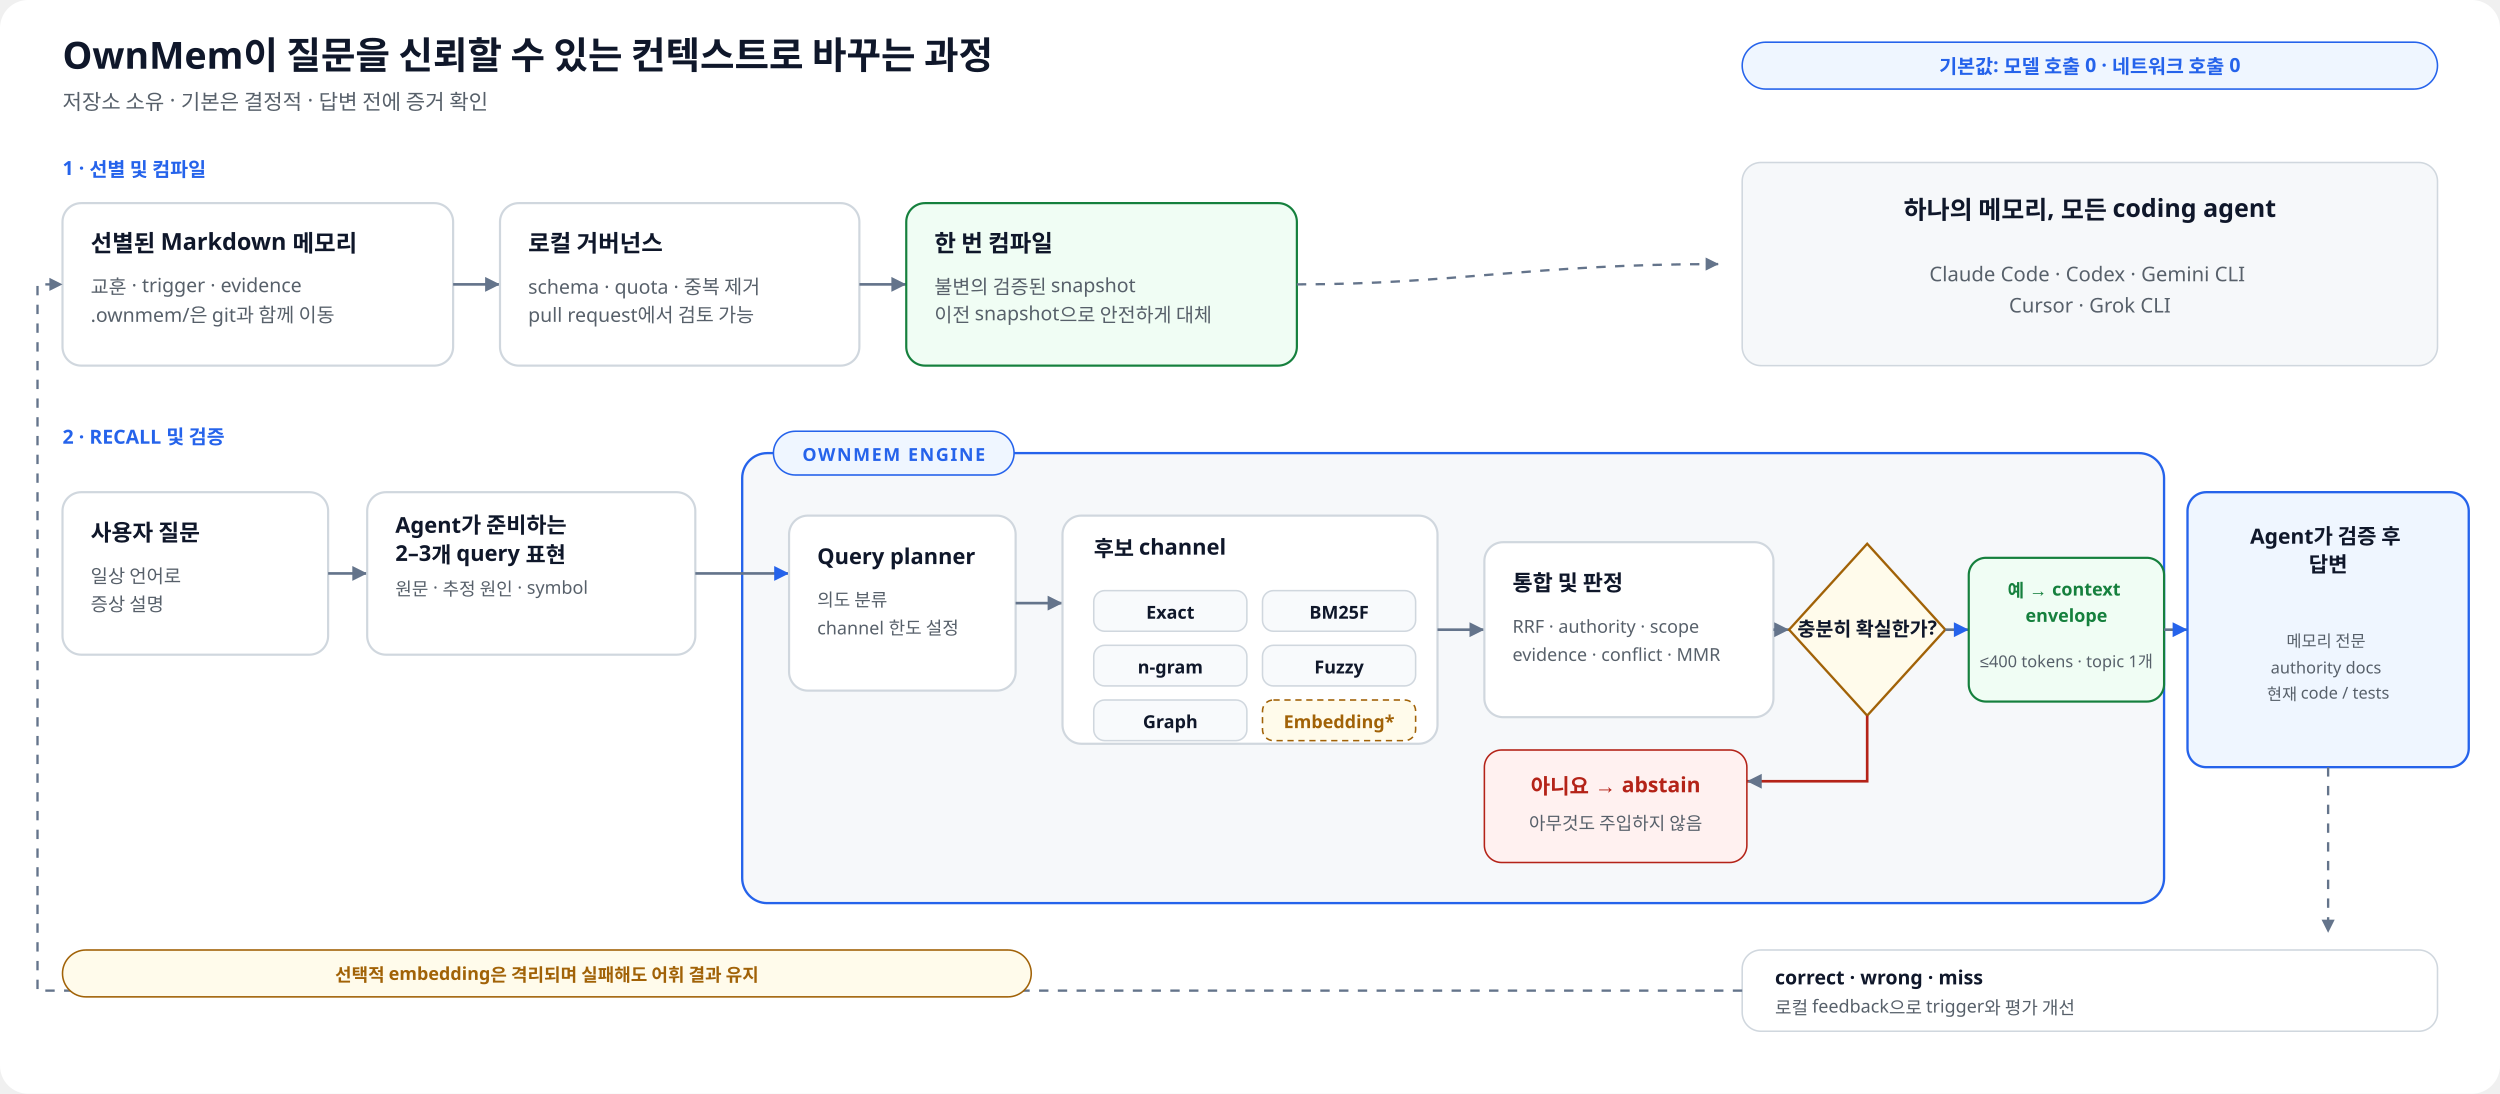
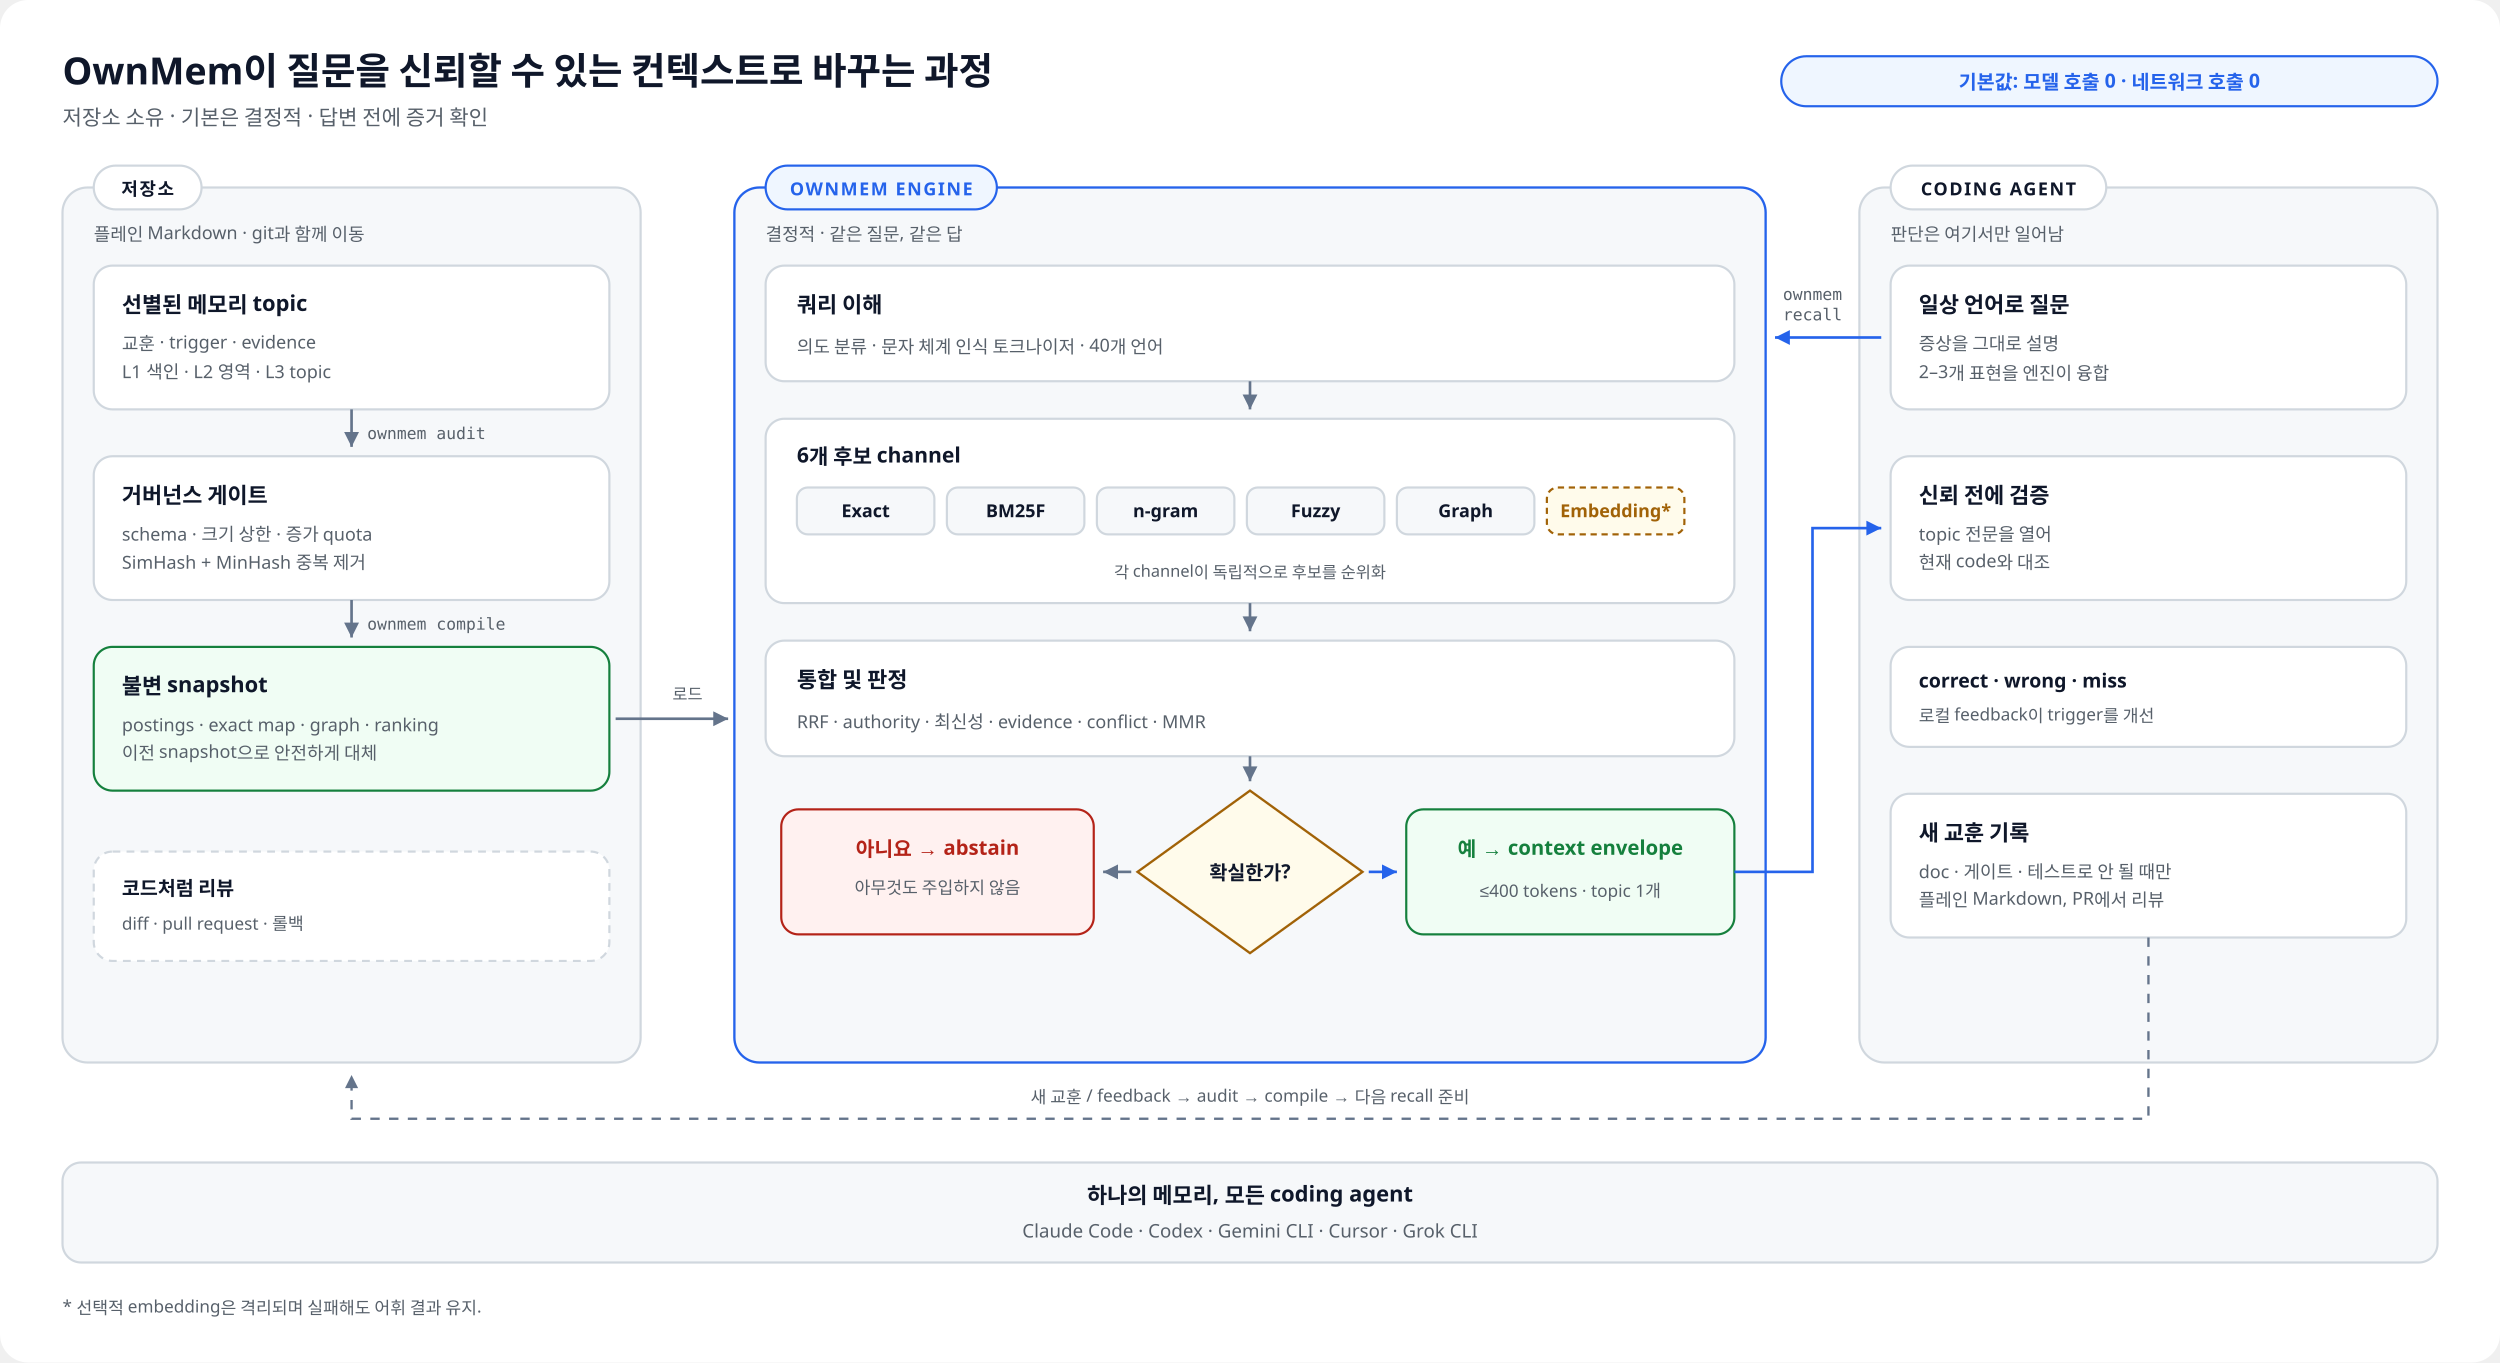
- <svg xmlns="http://www.w3.org/2000/svg" viewBox="0 0 1600 700" role="img" aria-labelledby="title description" font-family="-apple-system, BlinkMacSystemFont, 'Segoe UI', 'Noto Sans', 'Helvetica Neue', Arial, sans-serif">
+ <svg xmlns="http://www.w3.org/2000/svg" viewBox="0 0 1600 872" role="img" aria-labelledby="title description" font-family="-apple-system, BlinkMacSystemFont, 'Segoe UI', 'Noto Sans', 'Helvetica Neue', Arial, sans-serif">
  <defs>
    <marker id="arrow" viewBox="0 0 10 10" refX="8" refY="5" markerWidth="7" markerHeight="7" orient="auto-start-reverse">
      <path d="M 0 1 L 8 5 L 0 9 z" fill="#64748b" />
    </marker>
-     <marker id="accent-arrow" viewBox="0 0 10 10" refX="8" refY="5" markerWidth="7" markerHeight="7" orient="auto-start-reverse">
+     <marker id="accent" viewBox="0 0 10 10" refX="8" refY="5" markerWidth="7" markerHeight="7" orient="auto-start-reverse">
      <path d="M 0 1 L 8 5 L 0 9 z" fill="#2563eb" />
    </marker>
  </defs>
-   <rect width="1600" height="700" rx="18" fill="#ffffff" />
-   <text x="40" y="44" text-anchor="start" font-size="24" font-weight="700" fill="#0f172a">
-     <tspan x="40" dy="0">OwnMem이 질문을 신뢰할 수 있는 컨텍스트로 바꾸는 과정</tspan>
-   </text>
-   <text x="40" y="70" text-anchor="start" font-size="13.5" font-weight="400" fill="#57606a">
-     <tspan x="40" dy="0">저장소 소유 · 기본은 결정적 · 답변 전에 증거 확인</tspan>
-   </text>
-   <rect x="1115" y="27" width="445" height="30" rx="15" fill="#eff6ff" stroke="#2563eb" />
-   <text x="1337.5" y="47" text-anchor="middle" font-size="12.5" font-weight="600" fill="#2563eb">기본값: 모델 호출 0 · 네트워크 호출 0</text>
-   <text x="40" y="112" text-anchor="start" font-size="12.5" font-weight="700" fill="#2563eb">
-     <tspan x="40" dy="0">1 · 선별 및 컴파일</tspan>
-   </text>
-   <g>
-     <rect x="40" y="130" width="250" height="104" rx="12" fill="#ffffff" stroke="#d0d7de" stroke-width="1.4" />
-     <text x="58" y="161" text-anchor="start" font-size="15" font-weight="650" fill="#0f172a">
-       <tspan x="58" dy="0">선별된 Markdown 메모리</tspan>
-     </text>
-     <text x="58" y="188" text-anchor="start" font-size="12.5" font-weight="400" fill="#57606a">
-       <tspan x="58" dy="0">교훈 · trigger · evidence</tspan>
-       <tspan x="58" dy="18">.ownmem/은 git과 함께 이동</tspan>
-     </text>
-   </g>
-   <path d="M 290 182 L 320 182" fill="none" stroke="#64748b" stroke-width="1.7" marker-end="url(#arrow)" />
-   <g>
-     <rect x="320" y="130" width="230" height="104" rx="12" fill="#ffffff" stroke="#d0d7de" stroke-width="1.4" />
-     <text x="338" y="161" text-anchor="start" font-size="15" font-weight="650" fill="#0f172a">
-       <tspan x="338" dy="0">로컬 거버넌스</tspan>
-     </text>
-     <text x="338" y="188" text-anchor="start" font-size="12.5" font-weight="400" fill="#57606a">
-       <tspan x="338" dy="0">schema · quota · 중복 제거</tspan>
-       <tspan x="338" dy="18">pull request에서 검토 가능</tspan>
-     </text>
-   </g>
-   <path d="M 550 182 L 580 182" fill="none" stroke="#64748b" stroke-width="1.7" marker-end="url(#arrow)" />
-   <g>
-     <rect x="580" y="130" width="250" height="104" rx="12" fill="#f0fdf4" stroke="#15803d" stroke-width="1.4" />
-     <text x="598" y="161" text-anchor="start" font-size="15" font-weight="650" fill="#0f172a">
-       <tspan x="598" dy="0">한 번 컴파일</tspan>
-     </text>
-     <text x="598" y="188" text-anchor="start" font-size="12.5" font-weight="400" fill="#57606a">
-       <tspan x="598" dy="0">불변의 검증된 snapshot</tspan>
-       <tspan x="598" dy="18">이전 snapshot으로 안전하게 대체</tspan>
-     </text>
-   </g>
-   <rect x="1115" y="104" width="445" height="130" rx="12" fill="#f6f8fa" stroke="#d0d7de" />
-   <text x="1337.5" y="140" text-anchor="middle" font-size="16" font-weight="650" fill="#0f172a">
-     <tspan x="1337.5" dy="0">하나의 메모리, 모든 coding agent</tspan>
-   </text>
-   <text x="1337.5" y="180" text-anchor="middle" font-size="13" font-weight="400" fill="#57606a">
-     <tspan x="1337.5" dy="0">Claude Code · Codex · Gemini CLI</tspan>
-     <tspan x="1337.5" dy="20">Cursor · Grok CLI</tspan>
-   </text>
-   <path d="M 830 182 C 930 182 980 169 1100 169" fill="none" stroke="#64748b" stroke-width="1.5" stroke-dasharray="6 6" marker-end="url(#arrow)" />
-   <text x="40" y="284" text-anchor="start" font-size="12.5" font-weight="700" fill="#2563eb">
-     <tspan x="40" dy="0">2 · RECALL 및 검증</tspan>
-   </text>
-   <g>
-     <rect x="40" y="315" width="170" height="104" rx="12" fill="#ffffff" stroke="#d0d7de" stroke-width="1.4" />
-     <text x="58" y="346" text-anchor="start" font-size="14.5" font-weight="650" fill="#0f172a">
-       <tspan x="58" dy="0">사용자 질문</tspan>
-     </text>
-     <text x="58" y="373" text-anchor="start" font-size="12" font-weight="400" fill="#57606a">
-       <tspan x="58" dy="0">일상 언어로</tspan>
-       <tspan x="58" dy="18">증상 설명</tspan>
-     </text>
-   </g>
-   <path d="M 210 367 L 235 367" fill="none" stroke="#64748b" stroke-width="1.7" marker-end="url(#arrow)" />
-   <g>
-     <rect x="235" y="315" width="210" height="104" rx="12" fill="#ffffff" stroke="#d0d7de" stroke-width="1.4" />
-     <text x="253" y="341" text-anchor="start" font-size="14" font-weight="650" fill="#0f172a">
-       <tspan x="253" dy="0">Agent가 준비하는</tspan>
-       <tspan x="253" dy="18">2–3개 query 표현</tspan>
-     </text>
-     <text x="253" y="381" text-anchor="start" font-size="11.5" font-weight="400" fill="#57606a">
-       <tspan x="253" dy="0">원문 · 추정 원인 · symbol</tspan>
-     </text>
-   </g>
-   <rect x="475" y="290" width="910" height="288" rx="16" fill="#f6f8fa" stroke="#2563eb" stroke-width="1.5" />
-   <rect x="495" y="276" width="154" height="28" rx="14" fill="#eff6ff" stroke="#2563eb" />
-   <text x="572" y="295" text-anchor="middle" font-size="11.5" font-weight="700" letter-spacing="1" fill="#2563eb">OWNMEM ENGINE</text>
-   <path d="M 445 367 L 505 367" fill="none" stroke="#64748b" stroke-width="1.7" marker-end="url(#accent-arrow)" />
-   <g>
-     <rect x="505" y="330" width="145" height="112" rx="12" fill="#ffffff" stroke="#d0d7de" stroke-width="1.4" />
-     <text x="523" y="361" text-anchor="start" font-size="14" font-weight="650" fill="#0f172a">
-       <tspan x="523" dy="0">Query planner</tspan>
-     </text>
-     <text x="523" y="388" text-anchor="start" font-size="11.5" font-weight="400" fill="#57606a">
-       <tspan x="523" dy="0">의도 분류</tspan>
-       <tspan x="523" dy="18">channel 한도 설정</tspan>
-     </text>
-   </g>
-   <path d="M 650 386 L 680 386" fill="none" stroke="#64748b" stroke-width="1.7" marker-end="url(#arrow)" />
-   <g>
-     <rect x="680" y="330" width="240" height="146" rx="12" fill="#ffffff" stroke="#d0d7de" stroke-width="1.4" />
-     <text x="700" y="356" text-anchor="start" font-size="14" font-weight="650" fill="#0f172a">
-       <tspan x="700" dy="0">후보 channel</tspan>
-     </text>
-     <rect x="700" y="378" width="98" height="26" rx="7" fill="#f8fafc" stroke="#d0d7de" />
-     <text x="749" y="396" text-anchor="middle" font-size="11.5" font-weight="600" fill="#0f172a">Exact</text>
-     <rect x="808" y="378" width="98" height="26" rx="7" fill="#f8fafc" stroke="#d0d7de" />
-     <text x="857" y="396" text-anchor="middle" font-size="11.5" font-weight="600" fill="#0f172a">BM25F</text>
-     <rect x="700" y="413" width="98" height="26" rx="7" fill="#f8fafc" stroke="#d0d7de" />
-     <text x="749" y="431" text-anchor="middle" font-size="11.5" font-weight="600" fill="#0f172a">n-gram</text>
-     <rect x="808" y="413" width="98" height="26" rx="7" fill="#f8fafc" stroke="#d0d7de" />
-     <text x="857" y="431" text-anchor="middle" font-size="11.5" font-weight="600" fill="#0f172a">Fuzzy</text>
-     <rect x="700" y="448" width="98" height="26" rx="7" fill="#f8fafc" stroke="#d0d7de" />
-     <text x="749" y="466" text-anchor="middle" font-size="11.5" font-weight="600" fill="#0f172a">Graph</text>
-     <rect x="808" y="448" width="98" height="26" rx="7" fill="#fffbeb" stroke="#a16207" stroke-dasharray="4 3" />
-     <text x="857" y="466" text-anchor="middle" font-size="11.5" font-weight="600" fill="#a16207">Embedding*</text>
-   </g>
-   <path d="M 920 403 L 950 403" fill="none" stroke="#64748b" stroke-width="1.7" marker-end="url(#arrow)" />
-   <g>
-     <rect x="950" y="347" width="185" height="112" rx="12" fill="#ffffff" stroke="#d0d7de" stroke-width="1.4" />
-     <text x="968" y="378" text-anchor="start" font-size="14" font-weight="650" fill="#0f172a">
-       <tspan x="968" dy="0">통합 및 판정</tspan>
-     </text>
-     <text x="968" y="405" text-anchor="start" font-size="11.5" font-weight="400" fill="#57606a">
-       <tspan x="968" dy="0">RRF · authority · scope</tspan>
-       <tspan x="968" dy="18">evidence · conflict · MMR</tspan>
-     </text>
-   </g>
-   <path d="M 1135 403 L 1145 403" fill="none" stroke="#64748b" stroke-width="1.7" marker-end="url(#arrow)" />
-   <polygon points="1195,348 1245,403 1195,458 1145,403" fill="#fffbeb" stroke="#a16207" stroke-width="1.5" />
-   <text x="1195" y="407" text-anchor="middle" font-size="12.5" font-weight="650" fill="#0f172a">
-     <tspan x="1195" dy="0">충분히 확실한가?</tspan>
-   </text>
-   <path d="M 1195 458 L 1195 500 L 1118 500" fill="none" stroke="#b42318" stroke-width="1.7" marker-end="url(#arrow)" />
-   <rect x="950" y="480" width="168" height="72" rx="11" fill="#fff1f0" stroke="#b42318" />
-   <text x="1034" y="508" text-anchor="middle" font-size="13.5" font-weight="650" fill="#b42318">
-     <tspan x="1034" dy="0">아니요 → abstain</tspan>
-   </text>
-   <text x="1034" y="531" text-anchor="middle" font-size="11.5" font-weight="400" fill="#57606a">
-     <tspan x="1034" dy="0">아무것도 주입하지 않음</tspan>
-   </text>
-   <path d="M 1245 403 L 1260 403" fill="none" stroke="#64748b" stroke-width="1.7" marker-end="url(#accent-arrow)" />
-   <rect x="1260" y="357" width="125" height="92" rx="11" fill="#f0fdf4" stroke="#15803d" stroke-width="1.4" />
-   <text x="1322.5" y="382" text-anchor="middle" font-size="11.5" font-weight="650" fill="#15803d">
-     <tspan x="1322.5" dy="0">예 → context</tspan>
-     <tspan x="1322.5" dy="16">envelope</tspan>
-   </text>
-   <text x="1322.5" y="427" text-anchor="middle" font-size="10.5" font-weight="400" fill="#57606a">
-     <tspan x="1322.5" dy="0">≤400 tokens · topic 1개</tspan>
-   </text>
-   <path d="M 1385 403 L 1400 403" fill="none" stroke="#64748b" stroke-width="1.7" marker-end="url(#accent-arrow)" />
-   <rect x="1400" y="315" width="180" height="176" rx="12" fill="#eff6ff" stroke="#2563eb" stroke-width="1.5" />
-   <text x="1490" y="348" text-anchor="middle" font-size="13.5" font-weight="650" fill="#0f172a">
-     <tspan x="1490" dy="0">Agent가 검증 후</tspan>
-     <tspan x="1490" dy="18">답변</tspan>
-   </text>
-   <text x="1490" y="414" text-anchor="middle" font-size="10.5" font-weight="400" fill="#57606a">
-     <tspan x="1490" dy="0">메모리 전문</tspan>
-     <tspan x="1490" dy="17">authority docs</tspan>
-     <tspan x="1490" dy="17">현재 code / tests</tspan>
-   </text>
-   <rect x="1115" y="608" width="445" height="52" rx="12" fill="#ffffff" stroke="#d0d7de" />
-   <text x="1136" y="630" text-anchor="start" font-size="12.5" font-weight="650" fill="#0f172a">
-     <tspan x="1136" dy="0">correct · wrong · miss</tspan>
-   </text>
-   <text x="1136" y="649" text-anchor="start" font-size="11.5" font-weight="400" fill="#57606a">
-     <tspan x="1136" dy="0">로컬 feedback으로 trigger와 평가 개선</tspan>
-   </text>
-   <path d="M 1490 491 L 1490 597" fill="none" stroke="#64748b" stroke-width="1.5" stroke-dasharray="6 6" marker-end="url(#arrow)" />
-   <path d="M 1115 634 L 24 634 L 24 182 L 40 182" fill="none" stroke="#64748b" stroke-width="1.5" stroke-dasharray="6 6" marker-end="url(#arrow)" />
-   <rect x="40" y="608" width="620" height="30" rx="15" fill="#fffbeb" stroke="#a16207" />
-   <text x="350" y="628" text-anchor="middle" font-size="11.5" font-weight="600" fill="#a16207">선택적 embedding은 격리되며 실패해도 어휘 결과 유지</text>
+   <rect x="0" y="0" width="1600" height="872" rx="18" fill="#ffffff" />
+   <text x="40" y="54" text-anchor="start" font-size="24" font-weight="700" fill="#0f172a">OwnMem이 질문을 신뢰할 수 있는 컨텍스트로 바꾸는 과정</text>
+   <text x="40" y="80" text-anchor="start" font-size="13.5" font-weight="400" fill="#57606a">저장소 소유 · 기본은 결정적 · 답변 전에 증거 확인</text>
+   <rect x="1140" y="36" width="420" height="32" rx="16" fill="#eff6ff" stroke="#2563eb" stroke-width="1.4" />
+   <text x="1350" y="57" text-anchor="middle" font-size="12.5" font-weight="600" fill="#2563eb">기본값: 모델 호출 0 · 네트워크 호출 0</text>
+   <rect x="40" y="120" width="370" height="560" rx="16" fill="#f6f8fa" stroke="#d0d7de" stroke-width="1.4" />
+   <rect x="470" y="120" width="660" height="560" rx="16" fill="#f6f8fa" stroke="#2563eb" stroke-width="1.5" />
+   <rect x="1190" y="120" width="370" height="560" rx="16" fill="#f6f8fa" stroke="#d0d7de" stroke-width="1.4" />
+   <rect x="60" y="106" width="69" height="28" rx="14" fill="#ffffff" stroke="#d0d7de" stroke-width="1.4" />
+   <text x="94.5" y="125" text-anchor="middle" font-size="11.5" font-weight="700" letter-spacing="1" fill="#0f172a">저장소</text>
+   <rect x="490" y="106" width="148" height="28" rx="14" fill="#eff6ff" stroke="#2563eb" stroke-width="1.4" />
+   <text x="564" y="125" text-anchor="middle" font-size="11.5" font-weight="700" letter-spacing="1" fill="#2563eb">OWNMEM ENGINE</text>
+   <rect x="1210" y="106" width="138" height="28" rx="14" fill="#ffffff" stroke="#d0d7de" stroke-width="1.4" />
+   <text x="1279" y="125" text-anchor="middle" font-size="11.5" font-weight="700" letter-spacing="1" fill="#0f172a">CODING AGENT</text>
+   <text x="60" y="154" text-anchor="start" font-size="11.5" font-weight="400" fill="#57606a">플레인 Markdown · git과 함께 이동</text>
+   <text x="490" y="154" text-anchor="start" font-size="11.5" font-weight="400" fill="#57606a">결정적 · 같은 질문, 같은 답</text>
+   <text x="1210" y="154" text-anchor="start" font-size="11.5" font-weight="400" fill="#57606a">판단은 여기서만 일어남</text>
+   <rect x="60" y="170" width="330" height="92" rx="12" fill="#ffffff" stroke="#d0d7de" stroke-width="1.4" />
+   <text x="78" y="200" text-anchor="start" font-size="14" font-weight="650" fill="#0f172a">선별된 메모리 topic</text>
+   <text x="78" y="224" text-anchor="start" font-size="11.5" font-weight="400" fill="#57606a">교훈 · trigger · evidence</text>
+   <text x="78" y="242" text-anchor="start" font-size="11.5" font-weight="400" fill="#57606a">L1 색인 · L2 영역 · L3 topic</text>
+   <path d="M 225 262 L 225 286" fill="none" stroke="#64748b" stroke-width="1.7" marker-end="url(#arrow)" />
+   <text x="235" y="281" text-anchor="start" font-size="10.5" font-weight="400" font-family="ui-monospace, SFMono-Regular, 'SF Mono', Menlo, Consolas, monospace" fill="#57606a">ownmem audit</text>
+   <rect x="60" y="292" width="330" height="92" rx="12" fill="#ffffff" stroke="#d0d7de" stroke-width="1.4" />
+   <text x="78" y="322" text-anchor="start" font-size="14" font-weight="650" fill="#0f172a">거버넌스 게이트</text>
+   <text x="78" y="346" text-anchor="start" font-size="11.5" font-weight="400" fill="#57606a">schema · 크기 상한 · 증가 quota</text>
+   <text x="78" y="364" text-anchor="start" font-size="11.5" font-weight="400" fill="#57606a">SimHash + MinHash 중복 제거</text>
+   <path d="M 225 384 L 225 408" fill="none" stroke="#64748b" stroke-width="1.7" marker-end="url(#arrow)" />
+   <text x="235" y="403" text-anchor="start" font-size="10.5" font-weight="400" font-family="ui-monospace, SFMono-Regular, 'SF Mono', Menlo, Consolas, monospace" fill="#57606a">ownmem compile</text>
+   <rect x="60" y="414" width="330" height="92" rx="12" fill="#f0fdf4" stroke="#15803d" stroke-width="1.4" />
+   <text x="78" y="444" text-anchor="start" font-size="14" font-weight="650" fill="#0f172a">불변 snapshot</text>
+   <text x="78" y="468" text-anchor="start" font-size="11.5" font-weight="400" fill="#57606a">postings · exact map · graph · ranking</text>
+   <text x="78" y="486" text-anchor="start" font-size="11.5" font-weight="400" fill="#57606a">이전 snapshot으로 안전하게 대체</text>
+   <rect x="60" y="545" width="330" height="70" rx="12" fill="#ffffff" stroke="#d0d7de" stroke-width="1.4" stroke-dasharray="5 4" />
+   <text x="78" y="573" text-anchor="start" font-size="12.5" font-weight="600" fill="#0f172a">코드처럼 리뷰</text>
+   <text x="78" y="595" text-anchor="start" font-size="11" font-weight="400" fill="#57606a">diff · pull request · 롤백</text>
+   <text x="440" y="448" text-anchor="middle" font-size="10.5" font-weight="400" font-family="ui-monospace, SFMono-Regular, 'SF Mono', Menlo, Consolas, monospace" fill="#57606a">로드</text>
+   <path d="M 394 460 L 466 460" fill="none" stroke="#64748b" stroke-width="1.7" marker-end="url(#arrow)" />
+   <rect x="490" y="170" width="620" height="74" rx="12" fill="#ffffff" stroke="#d0d7de" stroke-width="1.4" />
+   <text x="510" y="200" text-anchor="start" font-size="14" font-weight="650" fill="#0f172a">쿼리 이해</text>
+   <text x="510" y="226" text-anchor="start" font-size="11.5" font-weight="400" fill="#57606a">의도 분류 · 문자 체계 인식 토크나이저 · 40개 언어</text>
+   <path d="M 800 244 L 800 262" fill="none" stroke="#64748b" stroke-width="1.7" marker-end="url(#arrow)" />
+   <rect x="490" y="268" width="620" height="118" rx="12" fill="#ffffff" stroke="#d0d7de" stroke-width="1.4" />
+   <text x="510" y="296" text-anchor="start" font-size="13.5" font-weight="650" fill="#0f172a">6개 후보 channel</text>
+   <rect x="510" y="312" width="88" height="30" rx="7" fill="#f6f8fa" stroke="#d0d7de" stroke-width="1.4" />
+   <text x="554" y="331" text-anchor="middle" font-size="11.5" font-weight="600" fill="#0f172a">Exact</text>
+   <rect x="606" y="312" width="88" height="30" rx="7" fill="#f6f8fa" stroke="#d0d7de" stroke-width="1.4" />
+   <text x="650" y="331" text-anchor="middle" font-size="11.5" font-weight="600" fill="#0f172a">BM25F</text>
+   <rect x="702" y="312" width="88" height="30" rx="7" fill="#f6f8fa" stroke="#d0d7de" stroke-width="1.4" />
+   <text x="746" y="331" text-anchor="middle" font-size="11.5" font-weight="600" fill="#0f172a">n-gram</text>
+   <rect x="798" y="312" width="88" height="30" rx="7" fill="#f6f8fa" stroke="#d0d7de" stroke-width="1.4" />
+   <text x="842" y="331" text-anchor="middle" font-size="11.5" font-weight="600" fill="#0f172a">Fuzzy</text>
+   <rect x="894" y="312" width="88" height="30" rx="7" fill="#f6f8fa" stroke="#d0d7de" stroke-width="1.4" />
+   <text x="938" y="331" text-anchor="middle" font-size="11.5" font-weight="600" fill="#0f172a">Graph</text>
+   <rect x="990" y="312" width="88" height="30" rx="7" fill="#fffbeb" stroke="#a16207" stroke-width="1.4" stroke-dasharray="4 3" />
+   <text x="1034" y="331" text-anchor="middle" font-size="11.5" font-weight="600" fill="#a16207">Embedding*</text>
+   <text x="800" y="370" text-anchor="middle" font-size="10.5" font-weight="400" fill="#57606a">각 channel이 독립적으로 후보를 순위화</text>
+   <path d="M 800 386 L 800 404" fill="none" stroke="#64748b" stroke-width="1.7" marker-end="url(#arrow)" />
+   <rect x="490" y="410" width="620" height="74" rx="12" fill="#ffffff" stroke="#d0d7de" stroke-width="1.4" />
+   <text x="510" y="440" text-anchor="start" font-size="14" font-weight="650" fill="#0f172a">통합 및 판정</text>
+   <text x="510" y="466" text-anchor="start" font-size="11.5" font-weight="400" fill="#57606a">RRF · authority · 최신성 · evidence · conflict · MMR</text>
+   <path d="M 800 484 L 800 500" fill="none" stroke="#64748b" stroke-width="1.7" marker-end="url(#arrow)" />
+   <polygon points="800,506 872,558 800,610 728,558" fill="#fffbeb" stroke="#a16207" stroke-width="1.5" />
+   <text x="800" y="563" text-anchor="middle" font-size="12.5" font-weight="650" fill="#0f172a">확실한가?</text>
+   <rect x="500" y="518" width="200" height="80" rx="11" fill="#fff1f0" stroke="#b42318" stroke-width="1.4" />
+   <text x="600" y="548" text-anchor="middle" font-size="13" font-weight="650" fill="#b42318">아니요 → abstain</text>
+   <text x="600" y="572" text-anchor="middle" font-size="11" font-weight="400" fill="#57606a">아무것도 주입하지 않음</text>
+   <path d="M 724 558 L 706 558" fill="none" stroke="#64748b" stroke-width="1.7" marker-end="url(#arrow)" />
+   <rect x="900" y="518" width="210" height="80" rx="11" fill="#f0fdf4" stroke="#15803d" stroke-width="1.4" />
+   <text x="1005" y="548" text-anchor="middle" font-size="13" font-weight="650" fill="#15803d">예 → context envelope</text>
+   <text x="1005" y="574" text-anchor="middle" font-size="11" font-weight="400" fill="#57606a">≤400 tokens · topic 1개</text>
+   <path d="M 876 558 L 894 558" fill="none" stroke="#2563eb" stroke-width="1.7" marker-end="url(#accent)" />
+   <path d="M 1110 558 L 1160 558 L 1160 338 L 1204 338" fill="none" stroke="#2563eb" stroke-width="1.7" marker-end="url(#accent)" />
+   <rect x="1210" y="170" width="330" height="92" rx="12" fill="#ffffff" stroke="#d0d7de" stroke-width="1.4" />
+   <text x="1228" y="200" text-anchor="start" font-size="14" font-weight="650" fill="#0f172a">일상 언어로 질문</text>
+   <text x="1228" y="224" text-anchor="start" font-size="11.5" font-weight="400" fill="#57606a">증상을 그대로 설명</text>
+   <text x="1228" y="242" text-anchor="start" font-size="11.5" font-weight="400" fill="#57606a">2–3개 표현을 엔진이 융합</text>
+   <rect x="1210" y="292" width="330" height="92" rx="12" fill="#ffffff" stroke="#d0d7de" stroke-width="1.4" />
+   <text x="1228" y="322" text-anchor="start" font-size="14" font-weight="650" fill="#0f172a">신뢰 전에 검증</text>
+   <text x="1228" y="346" text-anchor="start" font-size="11.5" font-weight="400" fill="#57606a">topic 전문을 열어</text>
+   <text x="1228" y="364" text-anchor="start" font-size="11.5" font-weight="400" fill="#57606a">현재 code와 대조</text>
+   <rect x="1210" y="414" width="330" height="64" rx="12" fill="#ffffff" stroke="#d0d7de" stroke-width="1.4" />
+   <text x="1228" y="440" text-anchor="start" font-size="12.5" font-weight="650" fill="#0f172a">correct · wrong · miss</text>
+   <text x="1228" y="462" text-anchor="start" font-size="11" font-weight="400" fill="#57606a">로컬 feedback이 trigger를 개선</text>
+   <rect x="1210" y="508" width="330" height="92" rx="12" fill="#ffffff" stroke="#d0d7de" stroke-width="1.4" />
+   <text x="1228" y="538" text-anchor="start" font-size="14" font-weight="650" fill="#0f172a">새 교훈 기록</text>
+   <text x="1228" y="562" text-anchor="start" font-size="11.5" font-weight="400" fill="#57606a">doc · 게이트 · 테스트로 안 될 때만</text>
+   <text x="1228" y="580" text-anchor="start" font-size="11.5" font-weight="400" fill="#57606a">플레인 Markdown, PR에서 리뷰</text>
+   <text x="1160" y="192" text-anchor="middle" font-size="10.5" font-weight="400" font-family="ui-monospace, SFMono-Regular, 'SF Mono', Menlo, Consolas, monospace" fill="#57606a">ownmem</text>
+   <text x="1160" y="205" text-anchor="middle" font-size="10.5" font-weight="400" font-family="ui-monospace, SFMono-Regular, 'SF Mono', Menlo, Consolas, monospace" fill="#57606a">recall</text>
+   <path d="M 1204 216 L 1136 216 " fill="none" stroke="#2563eb" stroke-width="1.7" marker-end="url(#accent)" />
+   <path d="M 1375 600 L 1375 716 L 225 716 L 225 688" fill="none" stroke="#64748b" stroke-width="1.5" stroke-dasharray="6 6" marker-end="url(#arrow)" />
+   <text x="800" y="706" text-anchor="middle" font-size="11" font-weight="400" fill="#57606a">새 교훈 / feedback → audit → compile → 다음 recall 준비</text>
+   <rect x="40" y="744" width="1520" height="64" rx="12" fill="#f6f8fa" stroke="#d0d7de" stroke-width="1.4" />
+   <text x="800" y="770" text-anchor="middle" font-size="14" font-weight="650" fill="#0f172a">하나의 메모리, 모든 coding agent</text>
+   <text x="800" y="792" text-anchor="middle" font-size="12" font-weight="400" fill="#57606a">Claude Code · Codex · Gemini CLI · Cursor · Grok CLI</text>
+   <text x="40" y="840" text-anchor="start" font-size="11" font-weight="400" fill="#57606a">* 선택적 embedding은 격리되며 실패해도 어휘 결과 유지.</text>
</svg>
